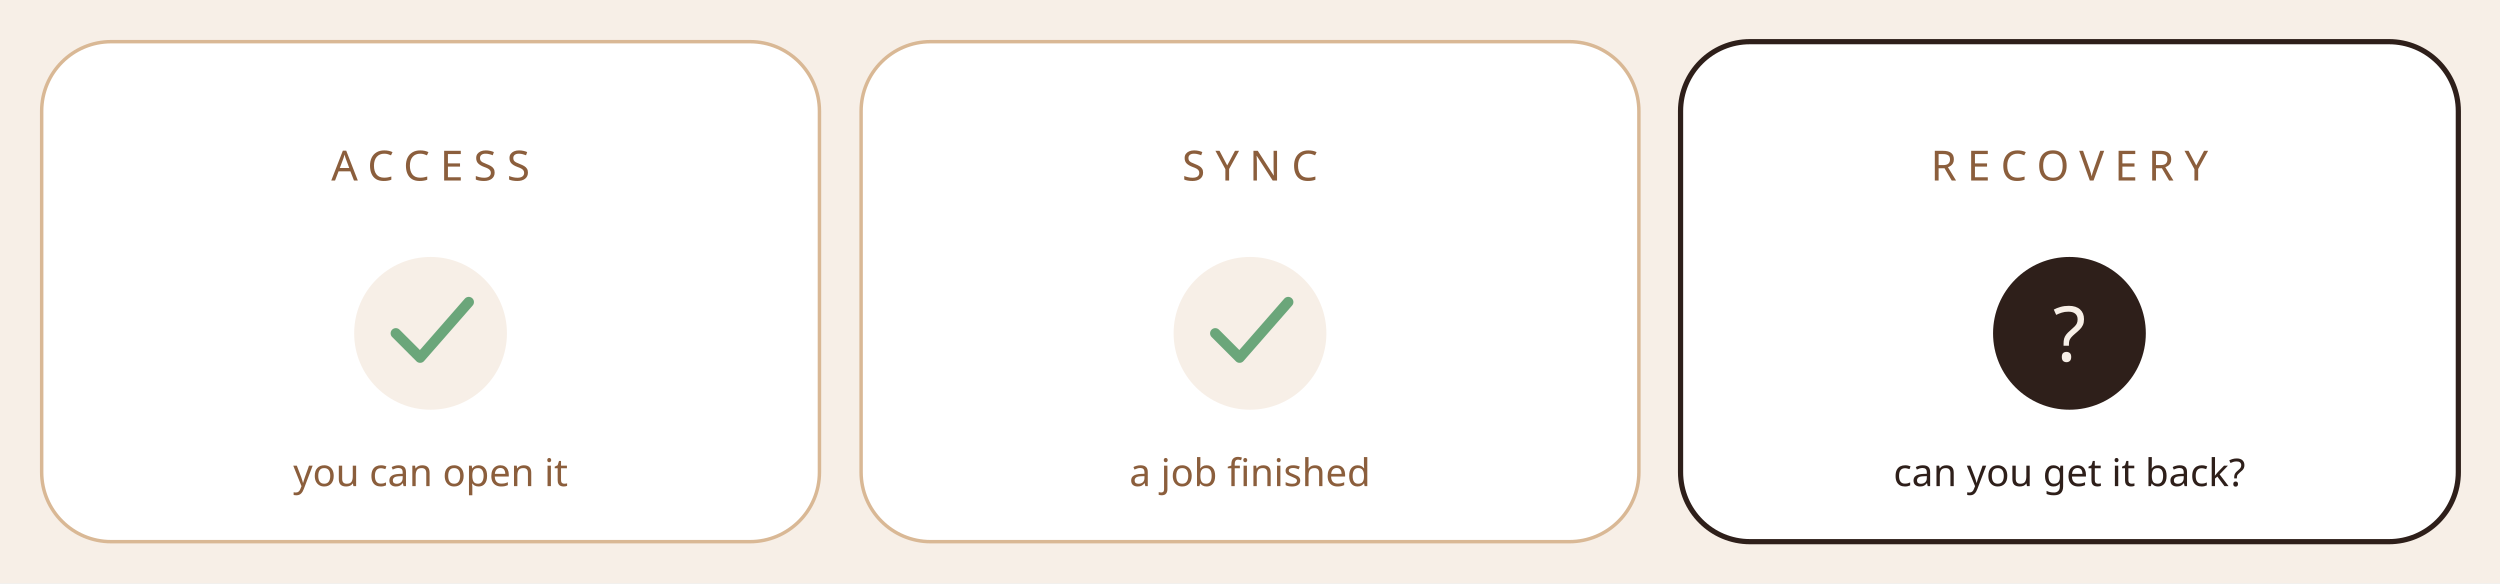
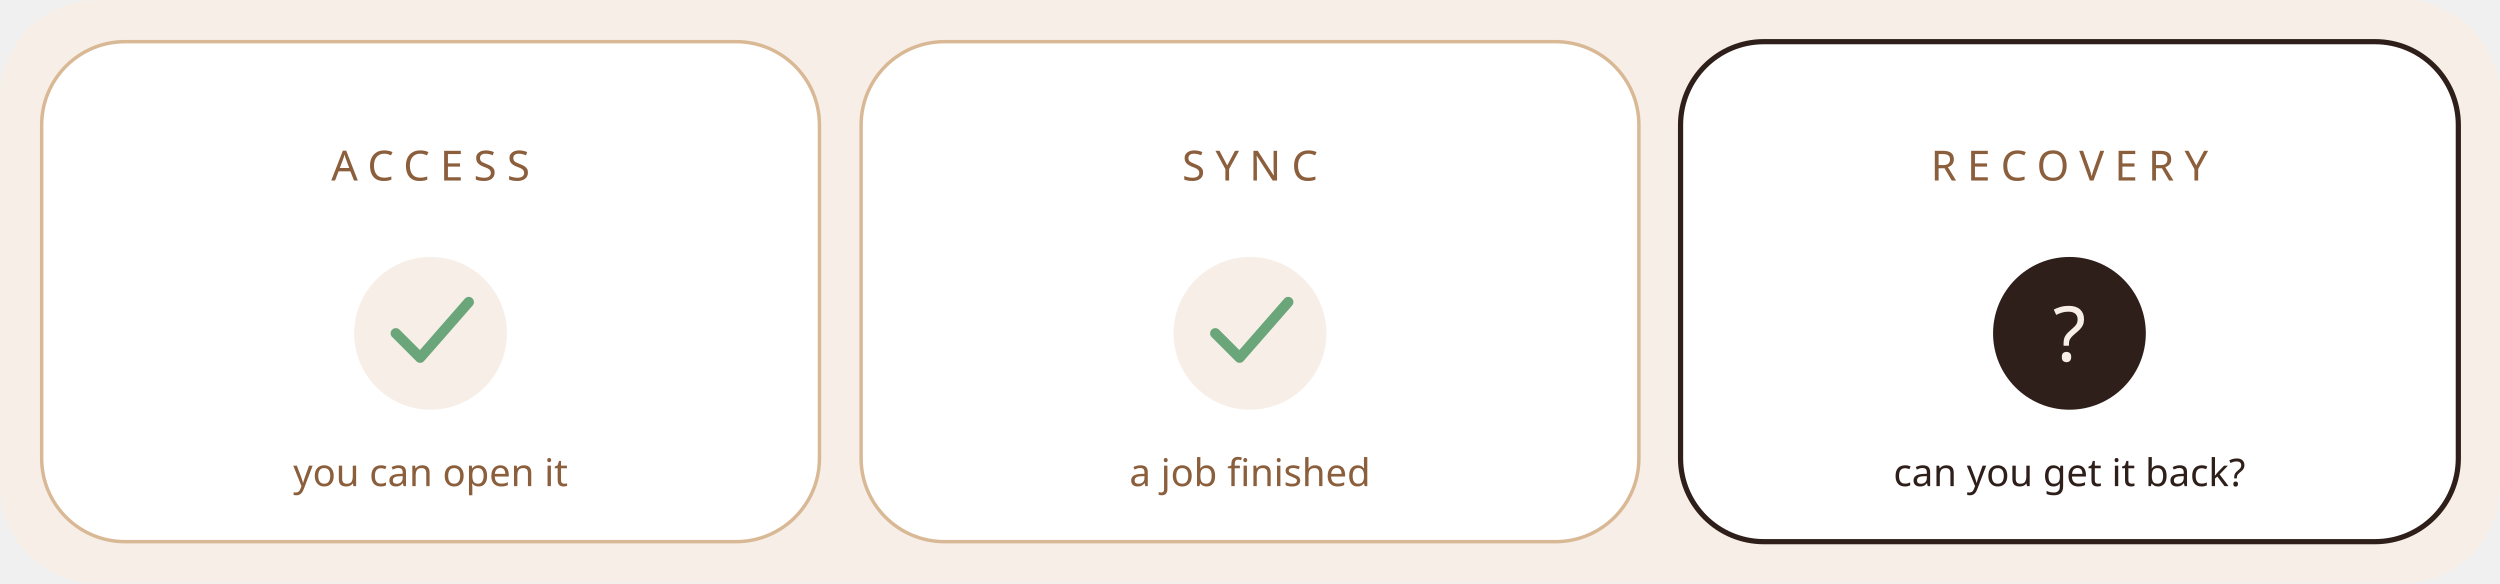
<svg xmlns="http://www.w3.org/2000/svg" width="720" height="168" viewBox="0 0 720 168" role="img" aria-label="Access and sync are not recovery">
-   <rect width="720" height="168" fill="#F7EFE7" />
+   <rect width="720" height="168" rx="28" ry="28" fill="#F7EFE7" />
  <g font-family="ui-sans-serif, system-ui, sans-serif" text-anchor="middle">
-     <rect x="12" y="12" width="224" height="144" rx="20" fill="#fff" stroke="#D9B895" />
+     <rect x="12" y="12" width="224" height="144" rx="24" fill="#fff" stroke="#D9B895" />
    <text x="124" y="52" font-size="12" letter-spacing="3" fill="#8B5E3C">ACCESS</text>
    <circle cx="124" cy="96" r="22" fill="#F7EFE7" />
    <path d="M114 96 l7 7 14-16" fill="none" stroke="#6BA67A" stroke-width="3" stroke-linecap="round" stroke-linejoin="round" />
    <text x="124" y="140" font-size="11" fill="#8B5E3C">you can open it</text>
-     <rect x="248" y="12" width="224" height="144" rx="20" fill="#fff" stroke="#D9B895" />
+     <rect x="248" y="12" width="224" height="144" rx="24" fill="#fff" stroke="#D9B895" />
    <text x="360" y="52" font-size="12" letter-spacing="3" fill="#8B5E3C">SYNC</text>
    <circle cx="360" cy="96" r="22" fill="#F7EFE7" />
    <path d="M350 96 l7 7 14-16" fill="none" stroke="#6BA67A" stroke-width="3" stroke-linecap="round" stroke-linejoin="round" />
    <text x="360" y="140" font-size="11" fill="#8B5E3C">a job finished</text>
-     <rect x="484" y="12" width="224" height="144" rx="20" fill="#fff" stroke="#2E1F1A" stroke-width="1.5" />
+     <rect x="484" y="12" width="224" height="144" rx="24" fill="#fff" stroke="#2E1F1A" stroke-width="1.5" />
    <text x="596" y="52" font-size="12" letter-spacing="3" fill="#8B5E3C">RECOVERY</text>
    <circle cx="596" cy="96" r="22" fill="#2E1F1A" />
    <text x="596" y="104" font-size="22" fill="#F7EFE7">?</text>
    <text x="596" y="140" font-size="11" fill="#2E1F1A">can you get it back?</text>
  </g>
</svg>
